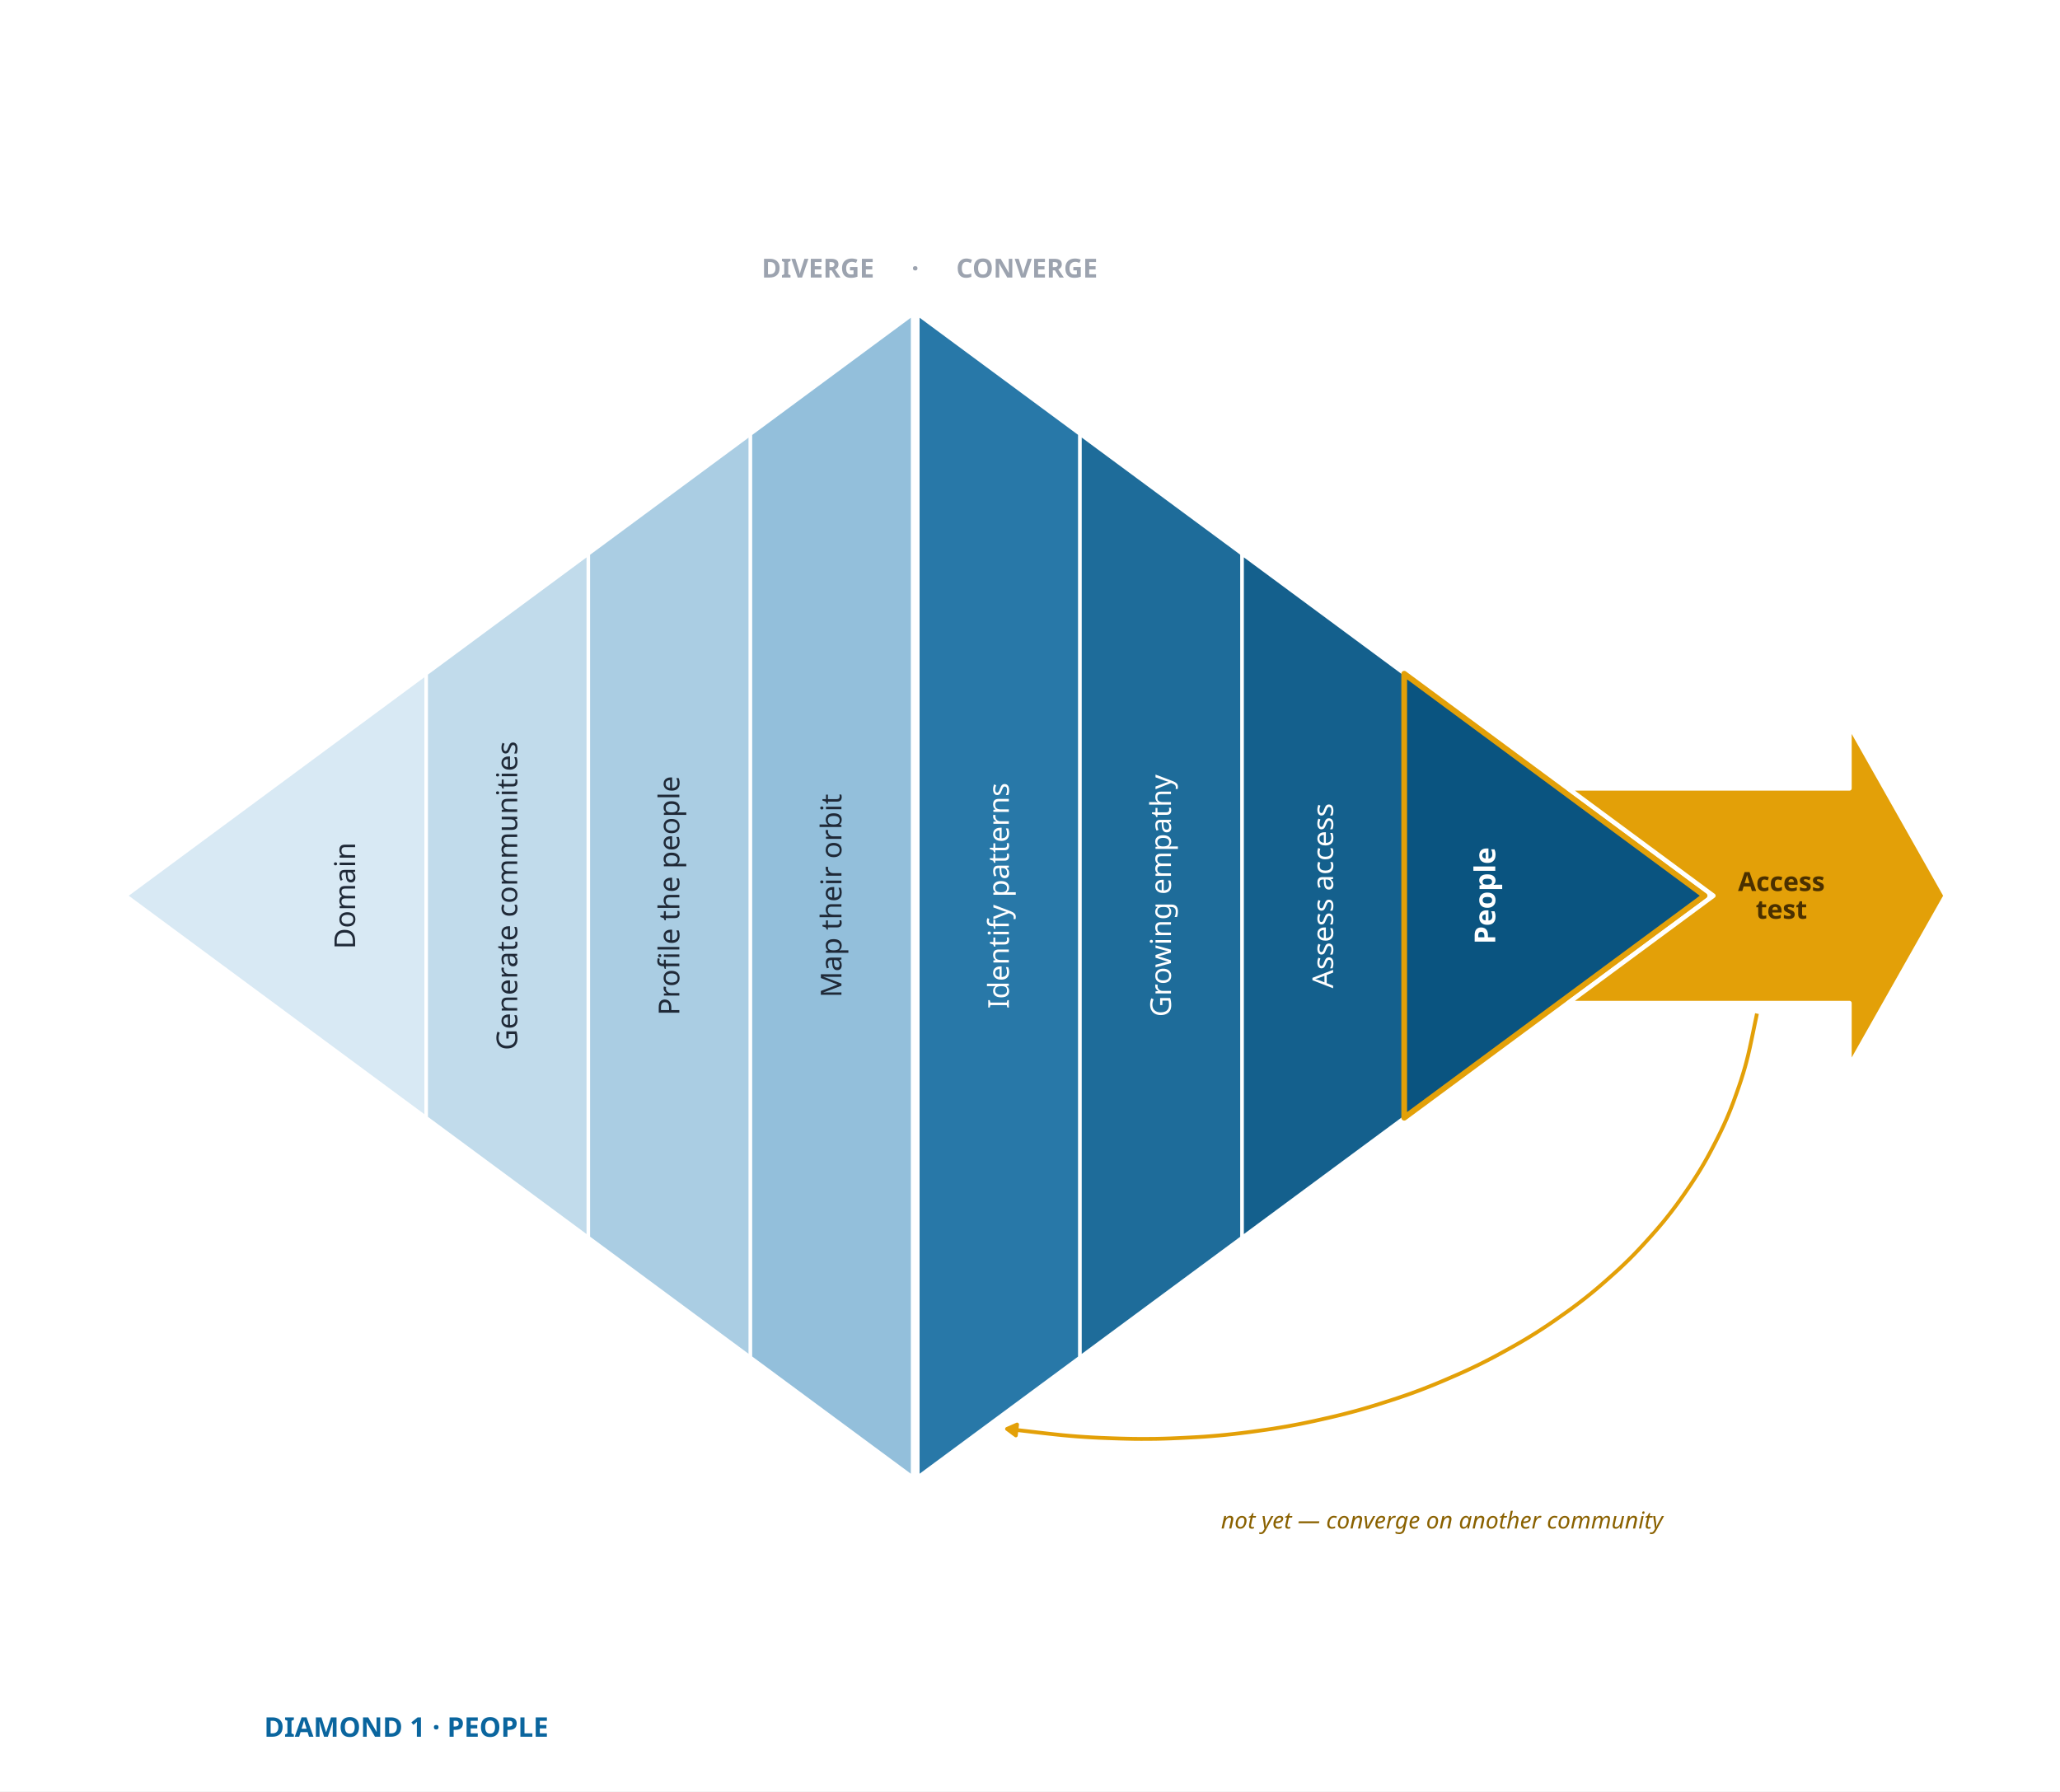
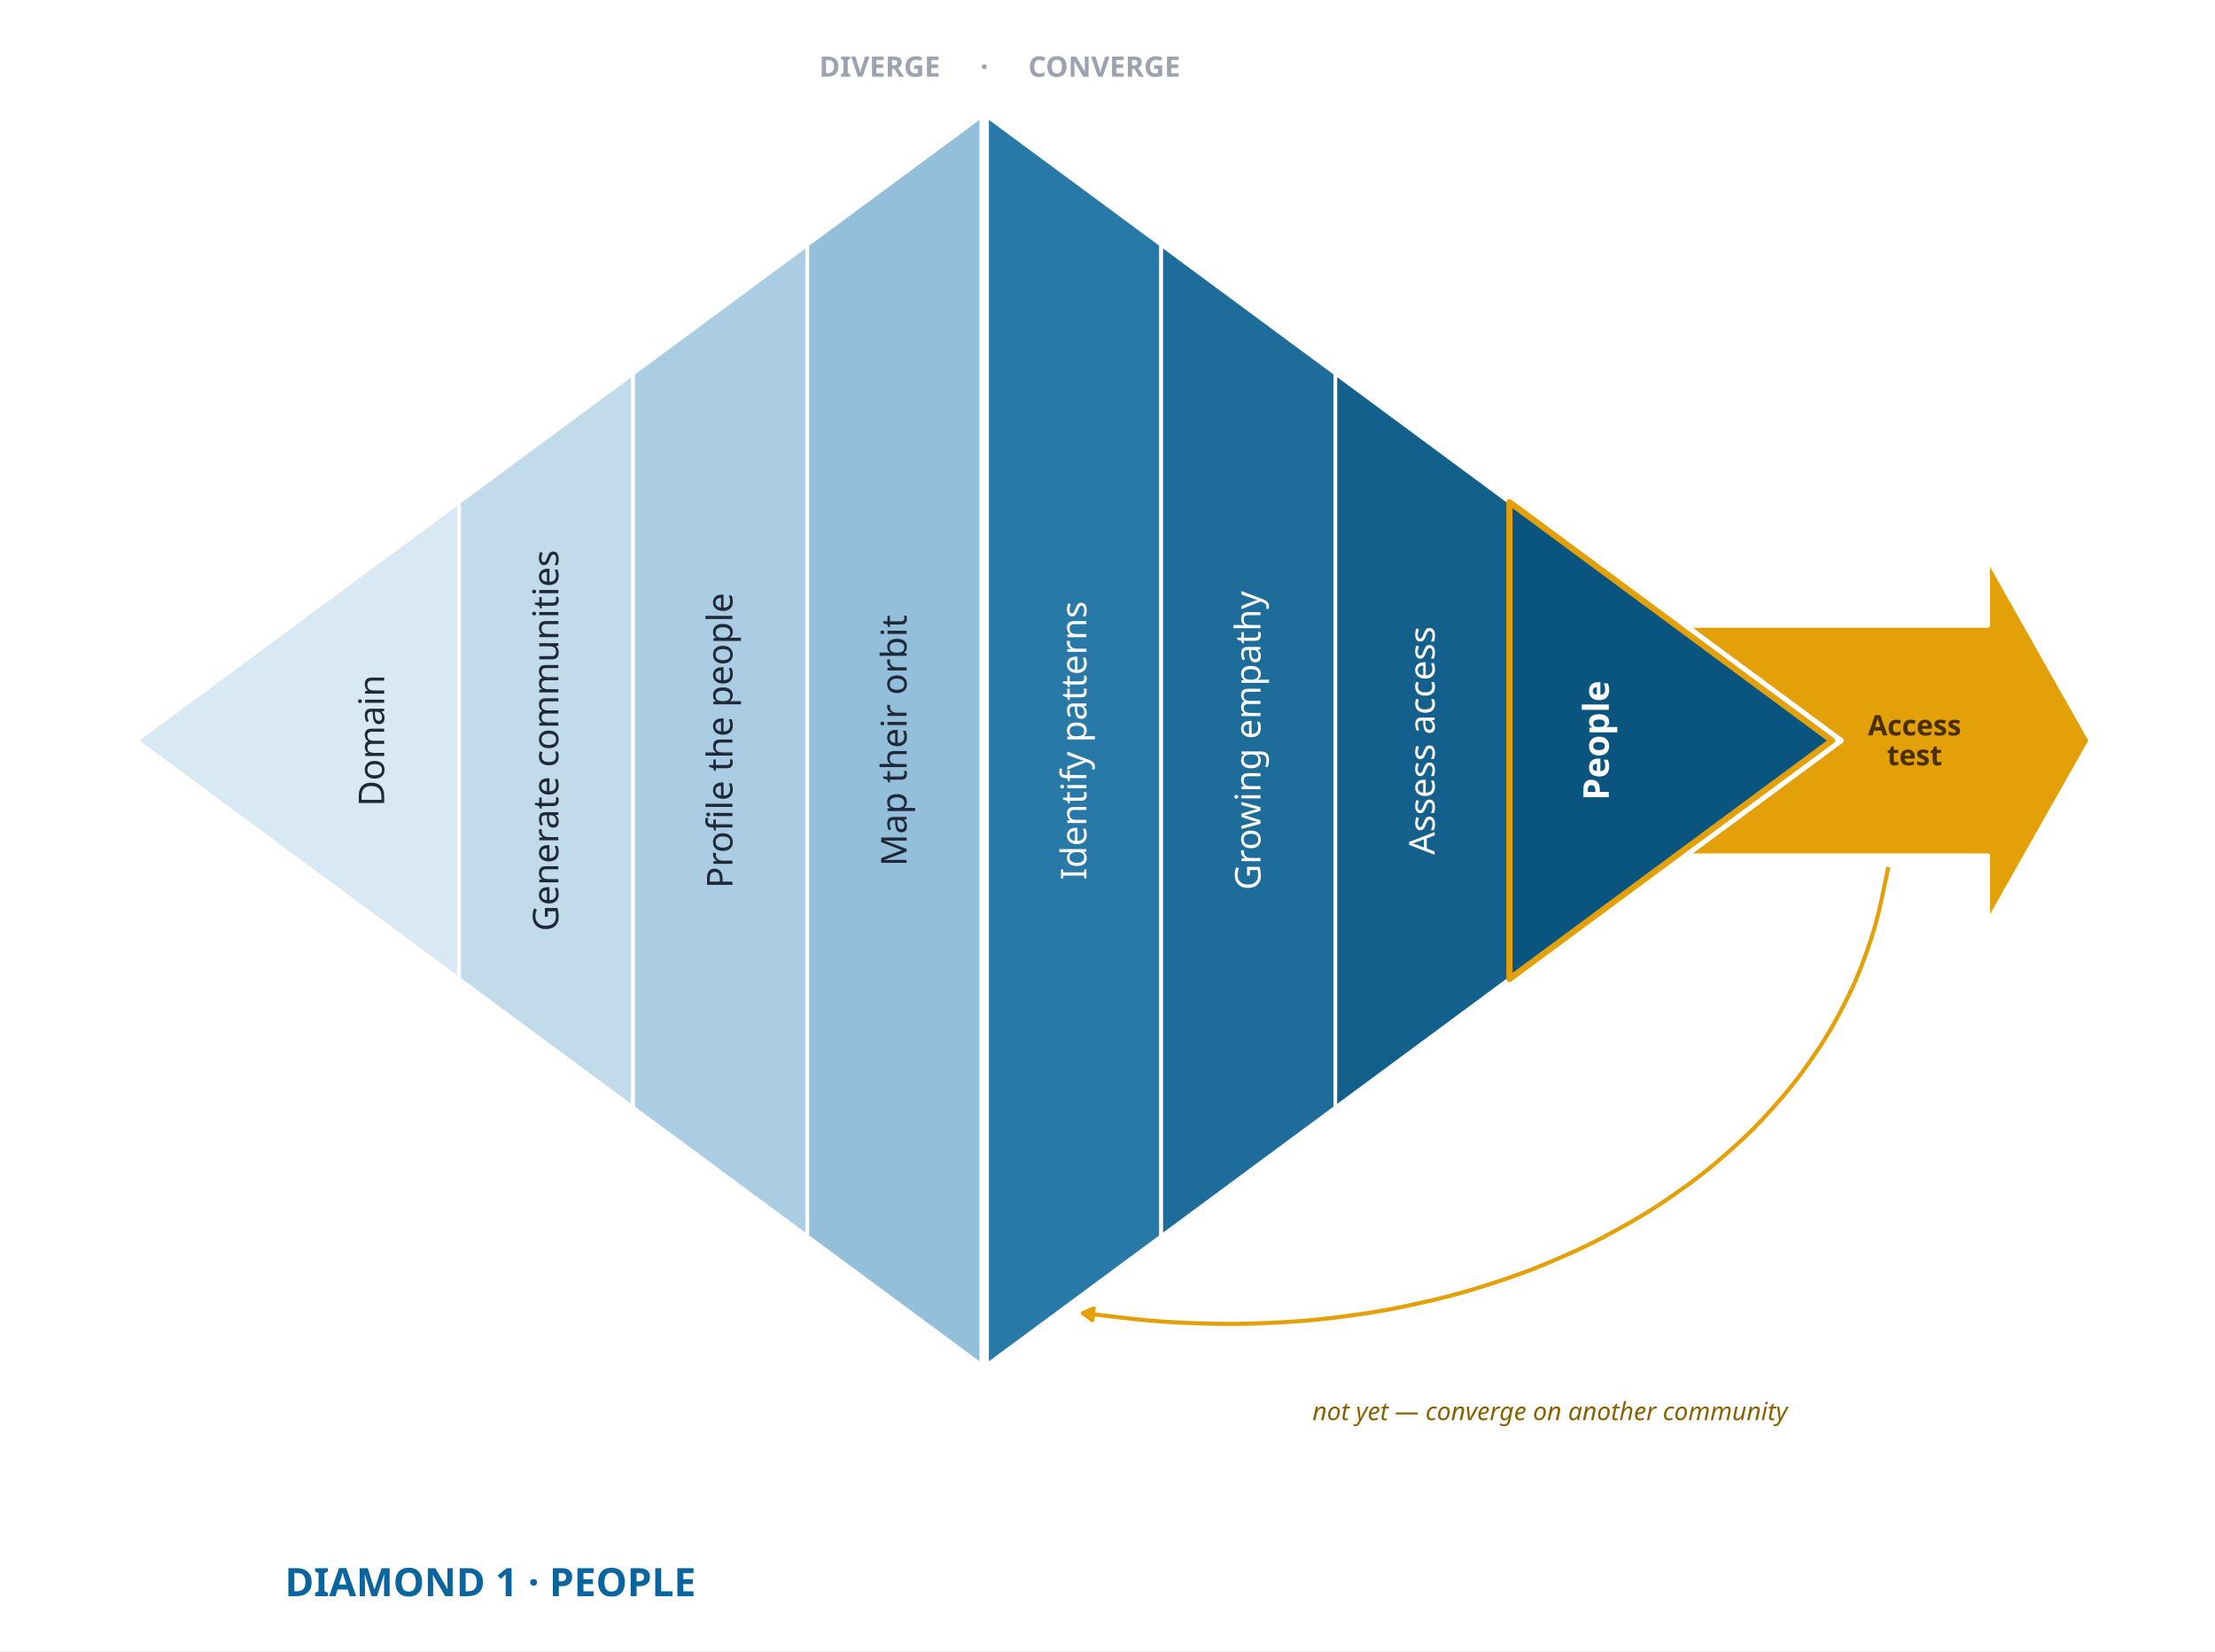
- <svg xmlns="http://www.w3.org/2000/svg" width="691.20pt" height="601.16pt" viewBox="0 0 691.20 601.16">
+ <svg xmlns="http://www.w3.org/2000/svg" width="691.20pt" height="515.45pt" viewBox="0 0 691.20 515.45">
  <g class="svglite">
    <defs>
      <style type="text/css">
    .svglite line, .svglite polyline, .svglite polygon, .svglite path, .svglite rect, .svglite circle {
      fill: none;
      stroke: #000000;
      stroke-linecap: round;
      stroke-linejoin: round;
      stroke-miterlimit: 10.00;
    }
    .svglite text {
      white-space: pre;
    }
    .svglite g.glyphgroup path {
      fill: inherit;
      stroke: none;
    }
  </style>
    </defs>
    <rect width="100%" height="100%" style="stroke: none; fill: #FFFFFF;" />
    <defs>
-       <clipPath id="cpMC4wMHw2OTEuMjB8MC4wMHw2MDEuMTY=">
-         <rect x="0.00" y="0.00" width="691.20" height="601.16" />
+       <clipPath id="cpMC4wMHw2OTEuMjB8MC4wMHw1MTUuNDU=">
+         <rect x="0.00" y="0.00" width="691.20" height="515.45" />
      </clipPath>
    </defs>
-     <g clip-path="url(#cpMC4wMHw2OTEuMjB8MC4wMHw2MDEuMTY=)">
+     <g clip-path="url(#cpMC4wMHw2OTEuMjB8MC4wMHw1MTUuNDU=)">
</g>
    <defs>
-       <clipPath id="cpMC4zMHw2OTAuOTB8MC4wMHw2MDEuMTY=">
-         <rect x="0.30" y="0.00" width="690.60" height="601.16" />
+       <clipPath id="cpMC42OHw2OTAuNTJ8MC4wMHw1MTUuNDU=">
+         <rect x="0.68" y="0.00" width="689.84" height="515.45" />
      </clipPath>
    </defs>
-     <g clip-path="url(#cpMC4zMHw2OTAuOTB8MC4wMHw2MDEuMTY=)">
-       <rect x="0.30" y="0.00" width="690.60" height="601.16" style="stroke-width: 0.00; stroke: none;" />
+     <g clip-path="url(#cpMC42OHw2OTAuNTJ8MC4wMHw1MTUuNDU=)">
+       <rect x="0.68" y="0.00" width="689.84" height="515.45" style="stroke-width: 0.00; stroke: none;" />
    </g>
-     <g clip-path="url(#cpMC4wMHw2OTEuMjB8MC4wMHw2MDEuMTY=)">
+     <g clip-path="url(#cpMC4wMHw2OTEuMjB8MC4wMHw1MTUuNDU=)">
</g>
    <defs>
-       <clipPath id="cpMi4yOXw2ODguOTF8MS45OXw1OTkuMTc=">
-         <rect x="2.29" y="1.99" width="686.62" height="597.17" />
+       <clipPath id="cpMi42N3w2ODguNTN8MS45OXw1MTMuNDY=">
+         <rect x="2.67" y="1.99" width="685.86" height="511.46" />
      </clipPath>
    </defs>
-     <g clip-path="url(#cpMi4yOXw2ODguOTF8MS45OXw1OTkuMTc=)">
-       <polygon points="307.97,495.70 362.37,455.49 362.37,145.67 307.97,105.46 " style="stroke-width: 1.17; stroke: #FFFFFF; stroke-linecap: butt; fill: #2878A8;" />
-       <polygon points="362.37,455.49 416.77,415.28 416.77,185.87 362.37,145.67 " style="stroke-width: 1.17; stroke: #FFFFFF; stroke-linecap: butt; fill: #1E6C9A;" />
-       <polygon points="416.77,415.28 471.16,375.08 471.16,226.08 416.77,185.87 " style="stroke-width: 1.17; stroke: #FFFFFF; stroke-linecap: butt; fill: #14608D;" />
-       <polygon points="471.16,375.08 571.95,300.58 471.16,226.08 " style="stroke-width: 1.17; stroke: #FFFFFF; stroke-linecap: butt; fill: #0A5480;" />
-       <polygon points="42.22,300.58 143.01,375.08 143.01,226.08 " style="stroke-width: 1.17; stroke: #FFFFFF; stroke-linecap: butt; fill: #D8E9F4;" />
-       <polygon points="143.01,375.08 197.41,415.28 197.41,185.87 143.01,226.08 " style="stroke-width: 1.17; stroke: #FFFFFF; stroke-linecap: butt; fill: #C1DBEB;" />
-       <polygon points="197.41,415.28 251.80,455.49 251.80,145.67 197.41,185.87 " style="stroke-width: 1.17; stroke: #FFFFFF; stroke-linecap: butt; fill: #AACDE3;" />
-       <polygon points="251.80,455.49 306.20,495.70 306.20,105.46 251.80,145.67 " style="stroke-width: 1.17; stroke: #FFFFFF; stroke-linecap: butt; fill: #93BFDB;" />
-       <polygon points="471.16,375.08 571.95,300.58 471.16,226.08 " style="stroke-width: 1.92; stroke: #E3A008; stroke-linecap: butt;" />
-       <text transform="translate(447.30,300.58) rotate(-90)" text-anchor="middle" style="font-size: 9.67px;fill: #FFFFFF; font-family: &quot;Fira Sans&quot;;" textLength="60.16px" lengthAdjust="spacingAndGlyphs">Assess access</text>
-       <text transform="translate(119.15,300.58) rotate(-90)" text-anchor="middle" style="font-size: 9.67px;fill: #1F2937; font-family: &quot;Fira Sans&quot;;" textLength="33.83px" lengthAdjust="spacingAndGlyphs">Domain</text>
-       <text transform="translate(173.54,300.58) rotate(-90)" text-anchor="middle" style="font-size: 9.67px;fill: #1F2937; font-family: &quot;Fira Sans&quot;;" textLength="99.30px" lengthAdjust="spacingAndGlyphs">Generate communities</text>
-       <text transform="translate(392.90,300.58) rotate(-90)" text-anchor="middle" style="font-size: 9.67px;fill: #FFFFFF; font-family: &quot;Fira Sans&quot;;" textLength="76.67px" lengthAdjust="spacingAndGlyphs">Growing empathy</text>
-       <text transform="translate(338.50,300.58) rotate(-90)" text-anchor="middle" style="font-size: 9.67px;fill: #FFFFFF; font-family: &quot;Fira Sans&quot;;" textLength="73.53px" lengthAdjust="spacingAndGlyphs">Identify patterns</text>
-       <text transform="translate(282.33,300.58) rotate(-90)" text-anchor="middle" style="font-size: 9.67px;fill: #1F2937; font-family: &quot;Fira Sans&quot;;" textLength="66.12px" lengthAdjust="spacingAndGlyphs">Map their orbit</text>
-       <text transform="translate(501.71,300.58) rotate(-90)" text-anchor="middle" style="font-size: 9.67px; font-weight: bold;fill: #FFFFFF; font-family: &quot;Fira Sans&quot;;" textLength="30.53px" lengthAdjust="spacingAndGlyphs">People</text>
-       <text transform="translate(227.94,300.58) rotate(-90)" text-anchor="middle" style="font-size: 9.67px;fill: #1F2937; font-family: &quot;Fira Sans&quot;;" textLength="78.61px" lengthAdjust="spacingAndGlyphs">Profile the people</text>
-       <text x="293.34" y="93.14" text-anchor="end" style="font-size: 8.82px; font-weight: bold;fill: #9CA3AF; font-family: &quot;Fira Sans&quot;;" textLength="33.64px" lengthAdjust="spacingAndGlyphs">DIVERGE</text>
-       <text x="307.09" y="93.14" text-anchor="middle" style="font-size: 8.82px; font-weight: bold;fill: #9CA3AF; font-family: &quot;Fira Sans&quot;;" textLength="2.11px" lengthAdjust="spacingAndGlyphs">·</text>
-       <text x="320.83" y="93.14" style="font-size: 8.82px; font-weight: bold;fill: #9CA3AF; font-family: &quot;Fira Sans&quot;;" textLength="42.16px" lengthAdjust="spacingAndGlyphs">CONVERGE</text>
-       <polyline points="589.52,340.13 589.48,340.32 589.26,341.39 588.81,343.54 588.23,346.35 587.64,349.17 587.08,351.78 586.53,354.17 585.96,356.42 585.51,358.08 584.87,360.26 584.21,362.37 583.55,364.35 582.91,366.18 582.28,367.94 581.61,369.79 580.85,371.78 580.01,373.86 579.31,375.51 578.38,377.59 577.43,379.60 576.50,381.49 575.62,383.23 574.75,384.90 573.83,386.65 572.81,388.53 571.69,390.50 570.70,392.18 569.50,394.13 568.28,396.02 567.11,397.79 565.99,399.42 564.91,400.99 563.76,402.62 562.50,404.36 561.13,406.18 559.79,407.90 558.34,409.72 556.88,411.46 555.48,413.09 554.15,414.59 552.86,416.03 551.51,417.51 550.04,419.10 548.45,420.76 546.78,422.45 546.71,422.52 545.02,424.16 543.35,425.74 541.73,427.21 540.21,428.57 538.75,429.86 537.22,431.20 535.57,432.61 533.78,434.09 531.90,435.60 531.59,435.84 529.70,437.30 527.83,438.71 526.04,440.01 524.34,441.21 522.72,442.35 521.04,443.52 519.23,444.75 517.27,446.04 515.22,447.36 514.61,447.74 512.55,449.01 510.51,450.22 508.55,451.35 506.71,452.38 504.95,453.36 503.14,454.35 501.20,455.40 499.10,456.49 496.91,457.60 495.96,458.07 493.75,459.13 491.56,460.15 489.47,461.09 487.50,461.95 485.63,462.76 483.71,463.58 481.66,464.43 479.46,465.32 477.14,466.23 475.85,466.72 473.51,467.58 471.21,468.39 469.00,469.14 466.93,469.82 464.96,470.45 462.96,471.09 460.83,471.76 458.54,472.44 456.13,473.14 454.49,473.59 452.06,474.23 449.66,474.84 447.37,475.39 445.22,475.89 443.18,476.35 441.12,476.81 438.92,477.28 436.56,477.77 434.09,478.24 432.15,478.60 429.64,479.03 427.18,479.43 424.82,479.78 422.61,480.09 420.52,480.38 418.41,480.66 416.16,480.94 413.76,481.22 411.25,481.49 409.06,481.70 406.50,481.92 403.99,482.11 401.59,482.26 399.35,482.38 397.22,482.49 395.08,482.59 392.82,482.69 390.40,482.77 387.86,482.83 385.48,482.85 382.89,482.86 380.36,482.84 377.95,482.79 375.69,482.73 373.55,482.66 371.40,482.58 369.13,482.49 366.71,482.37 364.17,482.22 361.68,482.05 359.08,481.84 356.45,481.60 353.68,481.31 350.71,480.98 347.50,480.61 344.17,480.22 341.15,479.87 339.03,479.63 338.05,479.51 337.89,479.50 " style="stroke-width: 1.28; stroke: #E3A008; stroke-linecap: butt;" />
-       <polygon points="341.27,478.03 337.89,479.50 340.85,481.69 " style="stroke-width: 1.28; stroke: #E3A008; stroke-linecap: butt; fill: #E3A008;" />
-       <text x="483.83" y="512.93" text-anchor="middle" style="font-size: 7.82px; font-style: italic;fill: #8A6100; font-family: &quot;Fira Sans&quot;;" textLength="148.66px" lengthAdjust="spacingAndGlyphs">not yet — converge on another community</text>
-       <text x="88.62" y="582.81" style="font-size: 9.10px; font-weight: bold;fill: #0A659E; font-family: &quot;Fira Sans&quot;;" textLength="83.61px" lengthAdjust="spacingAndGlyphs">DIAMOND 1 · PEOPLE</text>
-       <polygon points="526.19,336.59 620.56,336.59 620.56,357.70 652.84,300.58 620.56,243.46 620.56,264.57 526.19,264.57 574.91,300.58 " style="stroke-width: 1.49; stroke: #FFFFFF; stroke-linecap: butt; fill: #E3A008;" />
-       <text x="597.73" y="298.98" text-anchor="middle" style="font-size: 8.82px; font-weight: bold;fill: #4A3000; font-family: &quot;Fira Sans&quot;;" textLength="26.78px" lengthAdjust="spacingAndGlyphs">Access</text>
-       <text x="597.73" y="308.29" text-anchor="middle" style="font-size: 8.82px; font-weight: bold;fill: #4A3000; font-family: &quot;Fira Sans&quot;;" textLength="15.84px" lengthAdjust="spacingAndGlyphs">test</text>
+     <g clip-path="url(#cpMi42N3w2ODguNTN8MS45OXw1MTMuNDY=)">
+       <polygon points="308.01,426.05 362.35,385.89 362.35,76.41 308.01,36.25 " style="stroke-width: 1.17; stroke: #FFFFFF; stroke-linecap: butt; fill: #2878A8;" />
+       <polygon points="362.35,385.89 416.69,345.72 416.69,116.57 362.35,76.41 " style="stroke-width: 1.17; stroke: #FFFFFF; stroke-linecap: butt; fill: #1E6C9A;" />
+       <polygon points="416.69,345.72 471.02,305.56 471.02,156.73 416.69,116.57 " style="stroke-width: 1.17; stroke: #FFFFFF; stroke-linecap: butt; fill: #14608D;" />
+       <polygon points="471.02,305.56 571.70,231.15 471.02,156.73 " style="stroke-width: 1.17; stroke: #FFFFFF; stroke-linecap: butt; fill: #0A5480;" />
+       <polygon points="42.56,231.15 143.24,305.56 143.24,156.73 " style="stroke-width: 1.17; stroke: #FFFFFF; stroke-linecap: butt; fill: #D8E9F4;" />
+       <polygon points="143.24,305.56 197.57,345.72 197.57,116.57 143.24,156.73 " style="stroke-width: 1.17; stroke: #FFFFFF; stroke-linecap: butt; fill: #C1DBEB;" />
+       <polygon points="197.57,345.72 251.91,385.89 251.91,76.41 197.57,116.57 " style="stroke-width: 1.17; stroke: #FFFFFF; stroke-linecap: butt; fill: #AACDE3;" />
+       <polygon points="251.91,385.89 306.24,426.05 306.24,36.25 251.91,76.41 " style="stroke-width: 1.17; stroke: #FFFFFF; stroke-linecap: butt; fill: #93BFDB;" />
+       <polygon points="471.02,305.56 571.70,231.15 471.02,156.73 " style="stroke-width: 1.92; stroke: #E3A008; stroke-linecap: butt;" />
+       <text transform="translate(447.68,231.15) rotate(-90)" text-anchor="middle" style="font-size: 11.10px;fill: #FFFFFF; font-family: &quot;Fira Sans&quot;;" textLength="69.05px" lengthAdjust="spacingAndGlyphs">Assess access</text>
+       <text transform="translate(119.89,231.15) rotate(-90)" text-anchor="middle" style="font-size: 11.10px;fill: #1F2937; font-family: &quot;Fira Sans&quot;;" textLength="38.78px" lengthAdjust="spacingAndGlyphs">Domain</text>
+       <text transform="translate(174.23,231.15) rotate(-90)" text-anchor="middle" style="font-size: 11.10px;fill: #1F2937; font-family: &quot;Fira Sans&quot;;" textLength="113.92px" lengthAdjust="spacingAndGlyphs">Generate communities</text>
+       <text transform="translate(393.34,231.15) rotate(-90)" text-anchor="middle" style="font-size: 11.10px;fill: #FFFFFF; font-family: &quot;Fira Sans&quot;;" textLength="87.91px" lengthAdjust="spacingAndGlyphs">Growing empathy</text>
+       <text transform="translate(339.01,231.15) rotate(-90)" text-anchor="middle" style="font-size: 11.10px;fill: #FFFFFF; font-family: &quot;Fira Sans&quot;;" textLength="84.34px" lengthAdjust="spacingAndGlyphs">Identify patterns</text>
+       <text transform="translate(282.90,231.15) rotate(-90)" text-anchor="middle" style="font-size: 11.10px;fill: #1F2937; font-family: &quot;Fira Sans&quot;;" textLength="75.83px" lengthAdjust="spacingAndGlyphs">Map their orbit</text>
+       <text transform="translate(502.03,231.15) rotate(-90)" text-anchor="middle" style="font-size: 11.10px; font-weight: bold;fill: #FFFFFF; font-family: &quot;Fira Sans&quot;;" textLength="35.02px" lengthAdjust="spacingAndGlyphs">People</text>
+       <text transform="translate(228.56,231.15) rotate(-90)" text-anchor="middle" style="font-size: 11.10px;fill: #1F2937; font-family: &quot;Fira Sans&quot;;" textLength="90.25px" lengthAdjust="spacingAndGlyphs">Profile the people</text>
+       <text x="293.40" y="23.94" text-anchor="end" style="font-size: 8.82px; font-weight: bold;fill: #9CA3AF; font-family: &quot;Fira Sans&quot;;" textLength="33.64px" lengthAdjust="spacingAndGlyphs">DIVERGE</text>
+       <text x="307.13" y="23.94" text-anchor="middle" style="font-size: 8.82px; font-weight: bold;fill: #9CA3AF; font-family: &quot;Fira Sans&quot;;" textLength="2.11px" lengthAdjust="spacingAndGlyphs">·</text>
+       <text x="320.86" y="23.94" style="font-size: 8.82px; font-weight: bold;fill: #9CA3AF; font-family: &quot;Fira Sans&quot;;" textLength="42.16px" lengthAdjust="spacingAndGlyphs">CONVERGE</text>
+       <polyline points="589.25,270.66 589.21,270.84 588.99,271.91 588.54,274.07 587.96,276.87 587.37,279.70 586.81,282.30 586.26,284.69 585.69,286.93 585.25,288.58 584.61,290.77 583.95,292.87 583.29,294.85 582.65,296.68 582.02,298.44 581.34,300.29 580.58,302.27 579.74,304.35 579.05,305.99 578.12,308.07 577.17,310.09 576.25,311.97 575.36,313.71 574.49,315.38 573.57,317.13 572.55,319.01 571.44,320.97 570.45,322.64 569.25,324.60 568.04,326.49 566.86,328.25 565.75,329.88 564.66,331.45 563.51,333.08 562.26,334.82 560.89,336.64 559.56,338.35 558.10,340.16 556.64,341.91 555.24,343.53 553.91,345.03 552.63,346.47 551.28,347.96 549.81,349.54 548.22,351.20 546.55,352.89 546.49,352.95 544.80,354.59 543.13,356.17 541.51,357.64 539.99,359.00 538.53,360.29 537.00,361.62 535.35,363.04 533.56,364.52 531.69,366.02 531.39,366.26 529.50,367.72 527.63,369.12 525.83,370.43 524.14,371.63 522.52,372.77 520.84,373.93 519.03,375.16 517.07,376.46 515.03,377.77 514.42,378.14 512.36,379.41 510.32,380.62 508.37,381.75 506.53,382.78 504.77,383.76 502.96,384.75 501.02,385.80 498.92,386.89 496.73,388.00 495.79,388.46 493.58,389.53 491.40,390.54 489.31,391.48 487.34,392.34 485.47,393.15 483.55,393.97 481.50,394.82 479.30,395.71 476.99,396.61 475.70,397.10 473.36,397.96 471.06,398.77 468.86,399.52 466.80,400.20 464.83,400.83 462.83,401.47 460.69,402.14 458.40,402.82 456.00,403.51 454.37,403.96 451.94,404.61 449.55,405.21 447.26,405.77 445.11,406.26 443.07,406.72 441.00,407.18 438.80,407.65 436.45,408.14 433.98,408.62 432.05,408.97 429.54,409.40 427.08,409.80 424.73,410.15 422.52,410.46 420.43,410.75 418.32,411.03 416.08,411.31 413.68,411.59 411.16,411.86 408.99,412.07 406.43,412.29 403.92,412.47 401.53,412.63 399.28,412.75 397.15,412.86 395.02,412.96 392.76,413.05 390.33,413.13 387.80,413.19 385.43,413.22 382.85,413.22 380.32,413.20 377.91,413.16 375.65,413.09 373.51,413.02 371.37,412.95 369.10,412.86 366.67,412.74 364.14,412.59 361.66,412.41 359.07,412.21 356.44,411.96 353.67,411.68 350.70,411.35 347.49,410.98 344.16,410.59 341.15,410.24 339.03,410.00 338.06,409.88 337.90,409.86 " style="stroke-width: 1.28; stroke: #E3A008; stroke-linecap: butt;" />
+       <polygon points="341.28,408.40 337.90,409.86 340.86,412.06 " style="stroke-width: 1.28; stroke: #E3A008; stroke-linecap: butt; fill: #E3A008;" />
+       <text x="483.68" y="443.27" text-anchor="middle" style="font-size: 7.82px; font-style: italic;fill: #8A6100; font-family: &quot;Fira Sans&quot;;" textLength="148.66px" lengthAdjust="spacingAndGlyphs">not yet — converge on another community</text>
+       <text x="88.90" y="498.21" style="font-size: 12.23px; font-weight: bold;fill: #0A659E; font-family: &quot;Fira Sans&quot;;" textLength="112.50px" lengthAdjust="spacingAndGlyphs">DIAMOND 1 · PEOPLE</text>
+       <polygon points="525.99,267.12 620.25,267.12 620.25,288.20 652.50,231.15 620.25,174.09 620.25,195.18 525.99,195.18 574.66,231.15 " style="stroke-width: 1.49; stroke: #FFFFFF; stroke-linecap: butt; fill: #E3A008;" />
+       <text x="597.45" y="229.54" text-anchor="middle" style="font-size: 8.82px; font-weight: bold;fill: #4A3000; font-family: &quot;Fira Sans&quot;;" textLength="26.78px" lengthAdjust="spacingAndGlyphs">Access</text>
+       <text x="597.45" y="238.86" text-anchor="middle" style="font-size: 8.82px; font-weight: bold;fill: #4A3000; font-family: &quot;Fira Sans&quot;;" textLength="15.84px" lengthAdjust="spacingAndGlyphs">test</text>
    </g>
-     <g clip-path="url(#cpMC4wMHw2OTEuMjB8MC4wMHw2MDEuMTY=)">
+     <g clip-path="url(#cpMC4wMHw2OTEuMjB8MC4wMHw1MTUuNDU=)">
</g>
  </g>
</svg>
